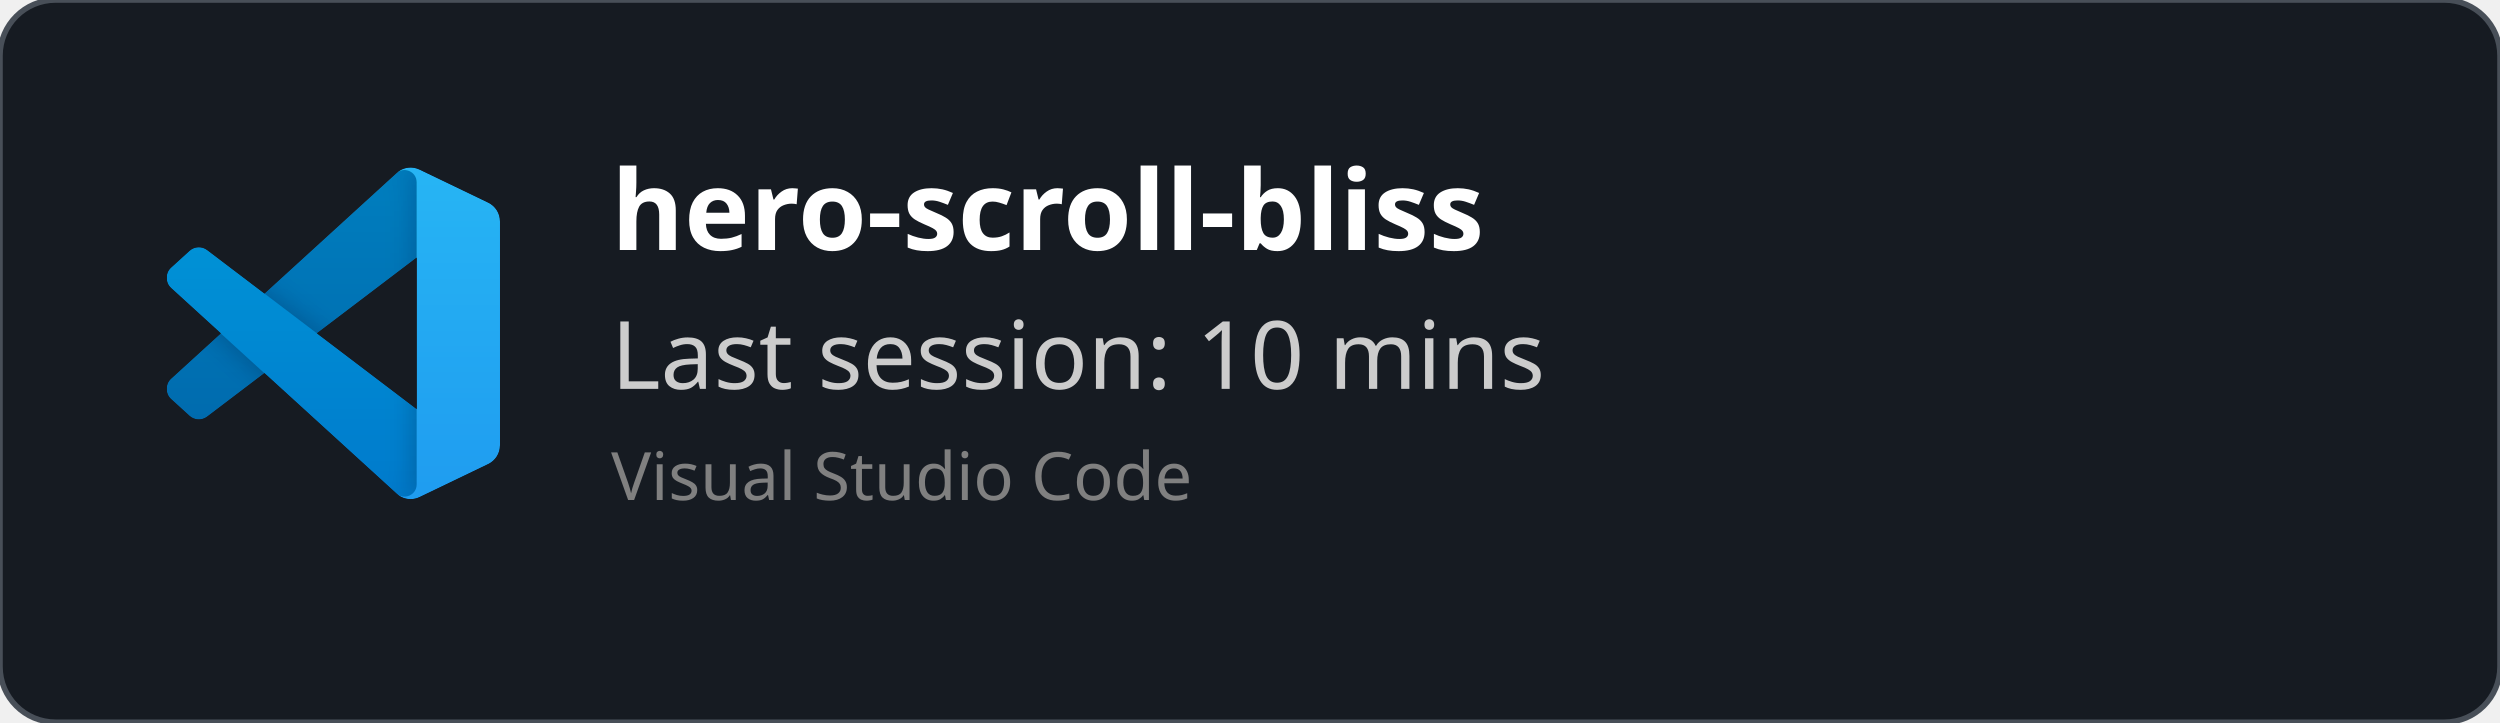
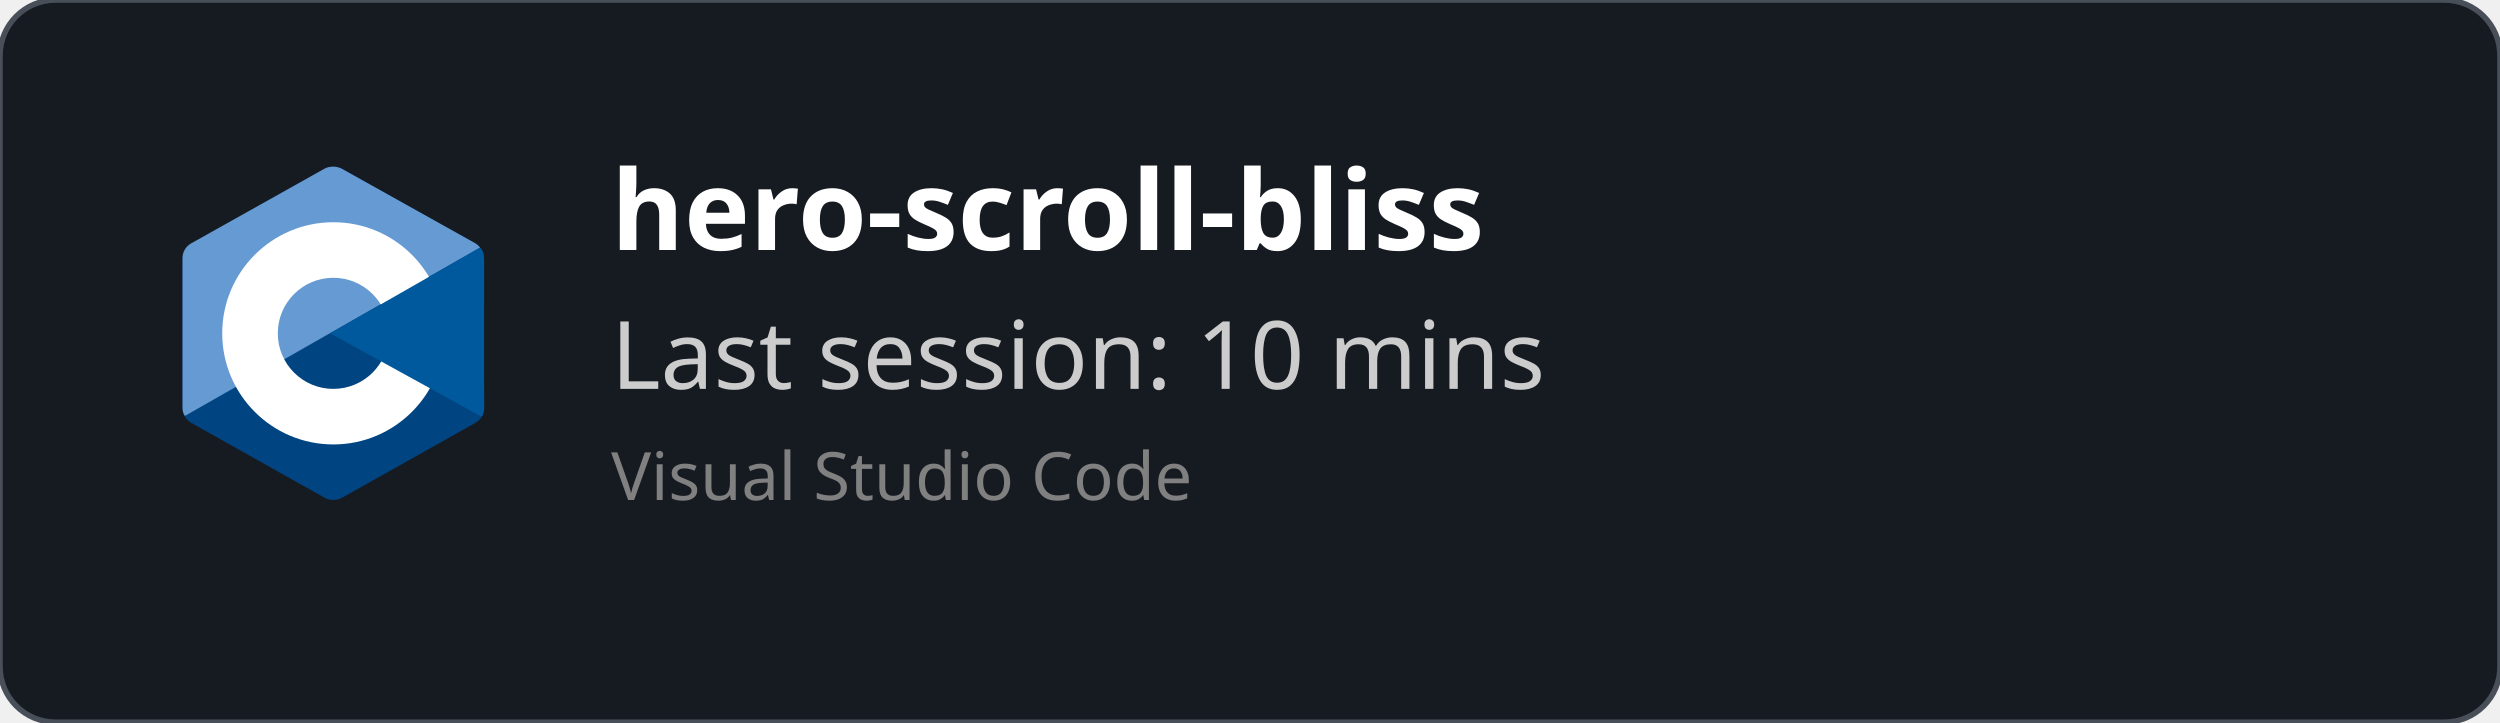
<svg xmlns="http://www.w3.org/2000/svg" width="450" height="130" viewBox="0 0 450 130" fill="none" role="img">
  <style>
    *{
        font-family: 'Segoe UI', Ubuntu, monospace
    }
    </style>
  <defs>
    <clipPath id="horizontalClip" x="20" y="20" width="500" height="200">
      <rect x="90" y="20" width="300" height="50" />
    </clipPath>
  </defs>
  <rect width="450" height="130" fill="rgba(22,27,34)" stroke="#484f58" stroke-width="1" fill-opacity="1" stroke-opacity="1" x="0" y="0" rx="10px" ry="10px">
    </rect>
-   <svg width="60" height="60" x="30" y="30" viewBox="0 0 100 100" fill="none" id="vscode">
-     <mask id="mask0" mask-type="alpha" maskUnits="userSpaceOnUse" x="0" y="0" width="100" height="100">
-       <path fill-rule="evenodd" clip-rule="evenodd" d="M70.912 99.317C72.487 99.931 74.283 99.891 75.873 99.126L96.461 89.22C98.624 88.179 100 85.989 100 83.587V16.413C100 14.011 98.624 11.822 96.461 10.781L75.873 0.874C73.786 -0.13 71.345 0.116 69.513 1.447C69.252 1.637 69.003 1.849 68.769 2.083L29.355 38.041L12.187 25.01C10.589 23.797 8.354 23.896 6.869 25.246L1.363 30.255C-0.453 31.906 -0.455 34.763 1.359 36.417L16.247 50L1.359 63.583C-0.455 65.237 -0.453 68.094 1.363 69.745L6.869 74.754C8.354 76.104 10.589 76.204 12.187 74.99L29.355 61.959L68.769 97.917C69.392 98.541 70.125 99.01 70.912 99.317ZM75.015 27.299L45.109 50L75.015 72.701V27.299Z" fill="white" />
-     </mask>
-     <g mask="url(#mask0)">
-       <path d="M96.461 10.796L75.857 0.876C73.472 -0.273 70.622 0.212 68.75 2.083L1.299 63.583C-0.516 65.237 -0.514 68.094 1.303 69.745L6.813 74.754C8.298 76.104 10.535 76.204 12.134 74.99L93.361 13.37C96.086 11.303 100 13.246 100 16.667V16.427C100 14.027 98.625 11.838 96.461 10.796Z" fill="#0065A9" />
-       <g filter="url(#filter0_d)">
-         <path d="M96.461 89.204L75.857 99.124C73.472 100.273 70.622 99.788 68.75 97.917L1.299 36.417C-0.516 34.763 -0.514 31.906 1.303 30.255L6.813 25.246C8.298 23.896 10.535 23.796 12.134 25.009L93.361 86.63C96.086 88.697 100 86.754 100 83.333V83.573C100 85.974 98.625 88.162 96.461 89.204Z" fill="#007ACC" />
-       </g>
-       <g filter="url(#filter1_d)">
-         <path d="M75.858 99.126C73.472 100.274 70.622 99.788 68.75 97.917C71.056 100.223 75 98.59 75 95.328V4.672C75 1.41 71.056 -0.223 68.75 2.083C70.622 0.211 73.472 -0.274 75.858 0.874L96.459 10.781C98.623 11.822 100 14.011 100 16.413V83.587C100 85.989 98.623 88.179 96.459 89.22L75.858 99.126Z" fill="#1F9CF0" />
-       </g>
-       <g style="mix-blend-mode:overlay" opacity="0.25">
-         <path fill-rule="evenodd" clip-rule="evenodd" d="M70.851 99.317C72.426 99.931 74.222 99.891 75.812 99.126L96.4 89.22C98.563 88.179 99.939 85.989 99.939 83.587V16.413C99.939 14.011 98.564 11.822 96.4 10.781L75.812 0.874C73.725 -0.13 71.284 0.116 69.453 1.447C69.191 1.637 68.942 1.849 68.708 2.083L29.294 38.041L12.126 25.01C10.528 23.796 8.293 23.896 6.809 25.246L1.302 30.255C-0.513 31.906 -0.515 34.763 1.298 36.417L16.186 50L1.298 63.583C-0.515 65.237 -0.513 68.094 1.302 69.745L6.809 74.754C8.293 76.104 10.528 76.204 12.126 74.99L29.294 61.959L68.708 97.917C69.332 98.54 70.064 99.01 70.851 99.317ZM74.954 27.299L45.048 50L74.954 72.701V27.299Z" fill="url(#paint0_linear)" />
-       </g>
-     </g>
-     <defs>
-       <filter id="filter0_d" x="-8.394" y="15.829" width="116.727" height="92.246" filterUnits="userSpaceOnUse" color-interpolation-filters="sRGB">
-         <feFlood flood-opacity="0" result="BackgroundImageFix" />
-         <feColorMatrix in="SourceAlpha" type="matrix" values="0 0 0 0 0 0 0 0 0 0 0 0 0 0 0 0 0 0 127 0" />
-         <feOffset />
-         <feGaussianBlur stdDeviation="4.167" />
-         <feColorMatrix type="matrix" values="0 0 0 0 0 0 0 0 0 0 0 0 0 0 0 0 0 0 0.25 0" />
-         <feBlend mode="overlay" in2="BackgroundImageFix" result="effect1_dropShadow" />
-         <feBlend mode="normal" in="SourceGraphic" in2="effect1_dropShadow" result="shape" />
-       </filter>
-       <filter id="filter1_d" x="60.417" y="-8.076" width="47.917" height="116.151" filterUnits="userSpaceOnUse" color-interpolation-filters="sRGB">
-         <feFlood flood-opacity="0" result="BackgroundImageFix" />
-         <feColorMatrix in="SourceAlpha" type="matrix" values="0 0 0 0 0 0 0 0 0 0 0 0 0 0 0 0 0 0 127 0" />
-         <feOffset />
-         <feGaussianBlur stdDeviation="4.167" />
-         <feColorMatrix type="matrix" values="0 0 0 0 0 0 0 0 0 0 0 0 0 0 0 0 0 0 0.25 0" />
-         <feBlend mode="overlay" in2="BackgroundImageFix" result="effect1_dropShadow" />
-         <feBlend mode="normal" in="SourceGraphic" in2="effect1_dropShadow" result="shape" />
-       </filter>
-       <linearGradient id="paint0_linear" x1="49.939" y1="0.258" x2="49.939" y2="99.742" gradientUnits="userSpaceOnUse">
-         <stop stop-color="white" />
-         <stop offset="1" stop-color="white" stop-opacity="0" />
-       </linearGradient>
-     </defs>
+   <svg x="30" y="30" viewBox="0 0 38 42" width="60" height="60" version="1.1" id="svg10">
+     <defs id="defs14" />
+     <path fill="#283593" fill-rule="evenodd" d="m 17.903,0.286 c 0.679,-0.381 1.515,-0.381 2.193,0 C 23.451,2.169 33.547,7.837 36.903,9.72 37.582,10.1 38,10.804 38,11.566 c 0,3.766 0,15.101 0,18.867 0,0.762 -0.418,1.466 -1.097,1.847 -3.355,1.883 -13.451,7.551 -16.807,9.434 -0.679,0.381 -1.515,0.381 -2.193,0 -3.355,-1.883 -13.451,-7.551 -16.807,-9.434 -0.678,-0.381 -1.096,-1.084 -1.096,-1.846 0,-3.766 0,-15.101 0,-18.867 0,-0.762 0.418,-1.466 1.097,-1.847 3.354,-1.883 13.452,-7.551 16.806,-9.434 z" clip-rule="evenodd" id="path2" style="fill:#004482;fill-opacity:1" />
+     <path fill="#5c6bc0" fill-rule="evenodd" d="m 0.304,31.404 c -0.266,-0.356 -0.304,-0.694 -0.304,-1.149 0,-3.744 0,-15.014 0,-18.759 0,-0.758 0.417,-1.458 1.094,-1.836 3.343,-1.872 13.405,-7.507 16.748,-9.38 0.677,-0.379 1.594,-0.371 2.271,0.008 3.343,1.872 13.371,7.459 16.714,9.331 0.27,0.152 0.476,0.335 0.66,0.576 z" clip-rule="evenodd" id="path4" style="fill:#659ad2;fill-opacity:1" />
+     <path fill="#ffffff" fill-rule="evenodd" d="m 19,7 c 7.727,0 14,6.273 14,14 0,7.727 -6.273,14 -14,14 -7.727,0 -14,-6.273 -14,-14 0,-7.727 6.273,-14 14,-14 z m 0,7 c 3.863,0 7,3.136 7,7 0,3.863 -3.137,7 -7,7 -3.863,0 -7,-3.137 -7,-7 0,-3.864 3.136,-7 7,-7 z" clip-rule="evenodd" id="path6" />
+     <path fill="#3949ab" fill-rule="evenodd" d="m 37.485,10.205 c 0.516,0.483 0.506,1.211 0.506,1.784 0,3.795 -0.032,14.589 0.009,18.384 0.004,0.396 -0.127,0.813 -0.323,1.127 l -19.084,-10.5 z" clip-rule="evenodd" id="path8" style="fill:#00599c;fill-opacity:1" />
  </svg>
  <text x="110" y="45" font-size="20" clip-path="url(#horizontalClip)" font-weight="bold" font-family="Ubuntu" fill="white">
    hero-scroll-bliss
    </text>
  <text x="110" y="70" font-size="17px" font-family="Ubuntu" fill="#ccc">
    Last session: 10 mins
    </text>
  <text x="110" y="90" font-size="12px" font-family="Ubuntu" fill="grey">
    Visual Studio Code
    </text>
</svg>
